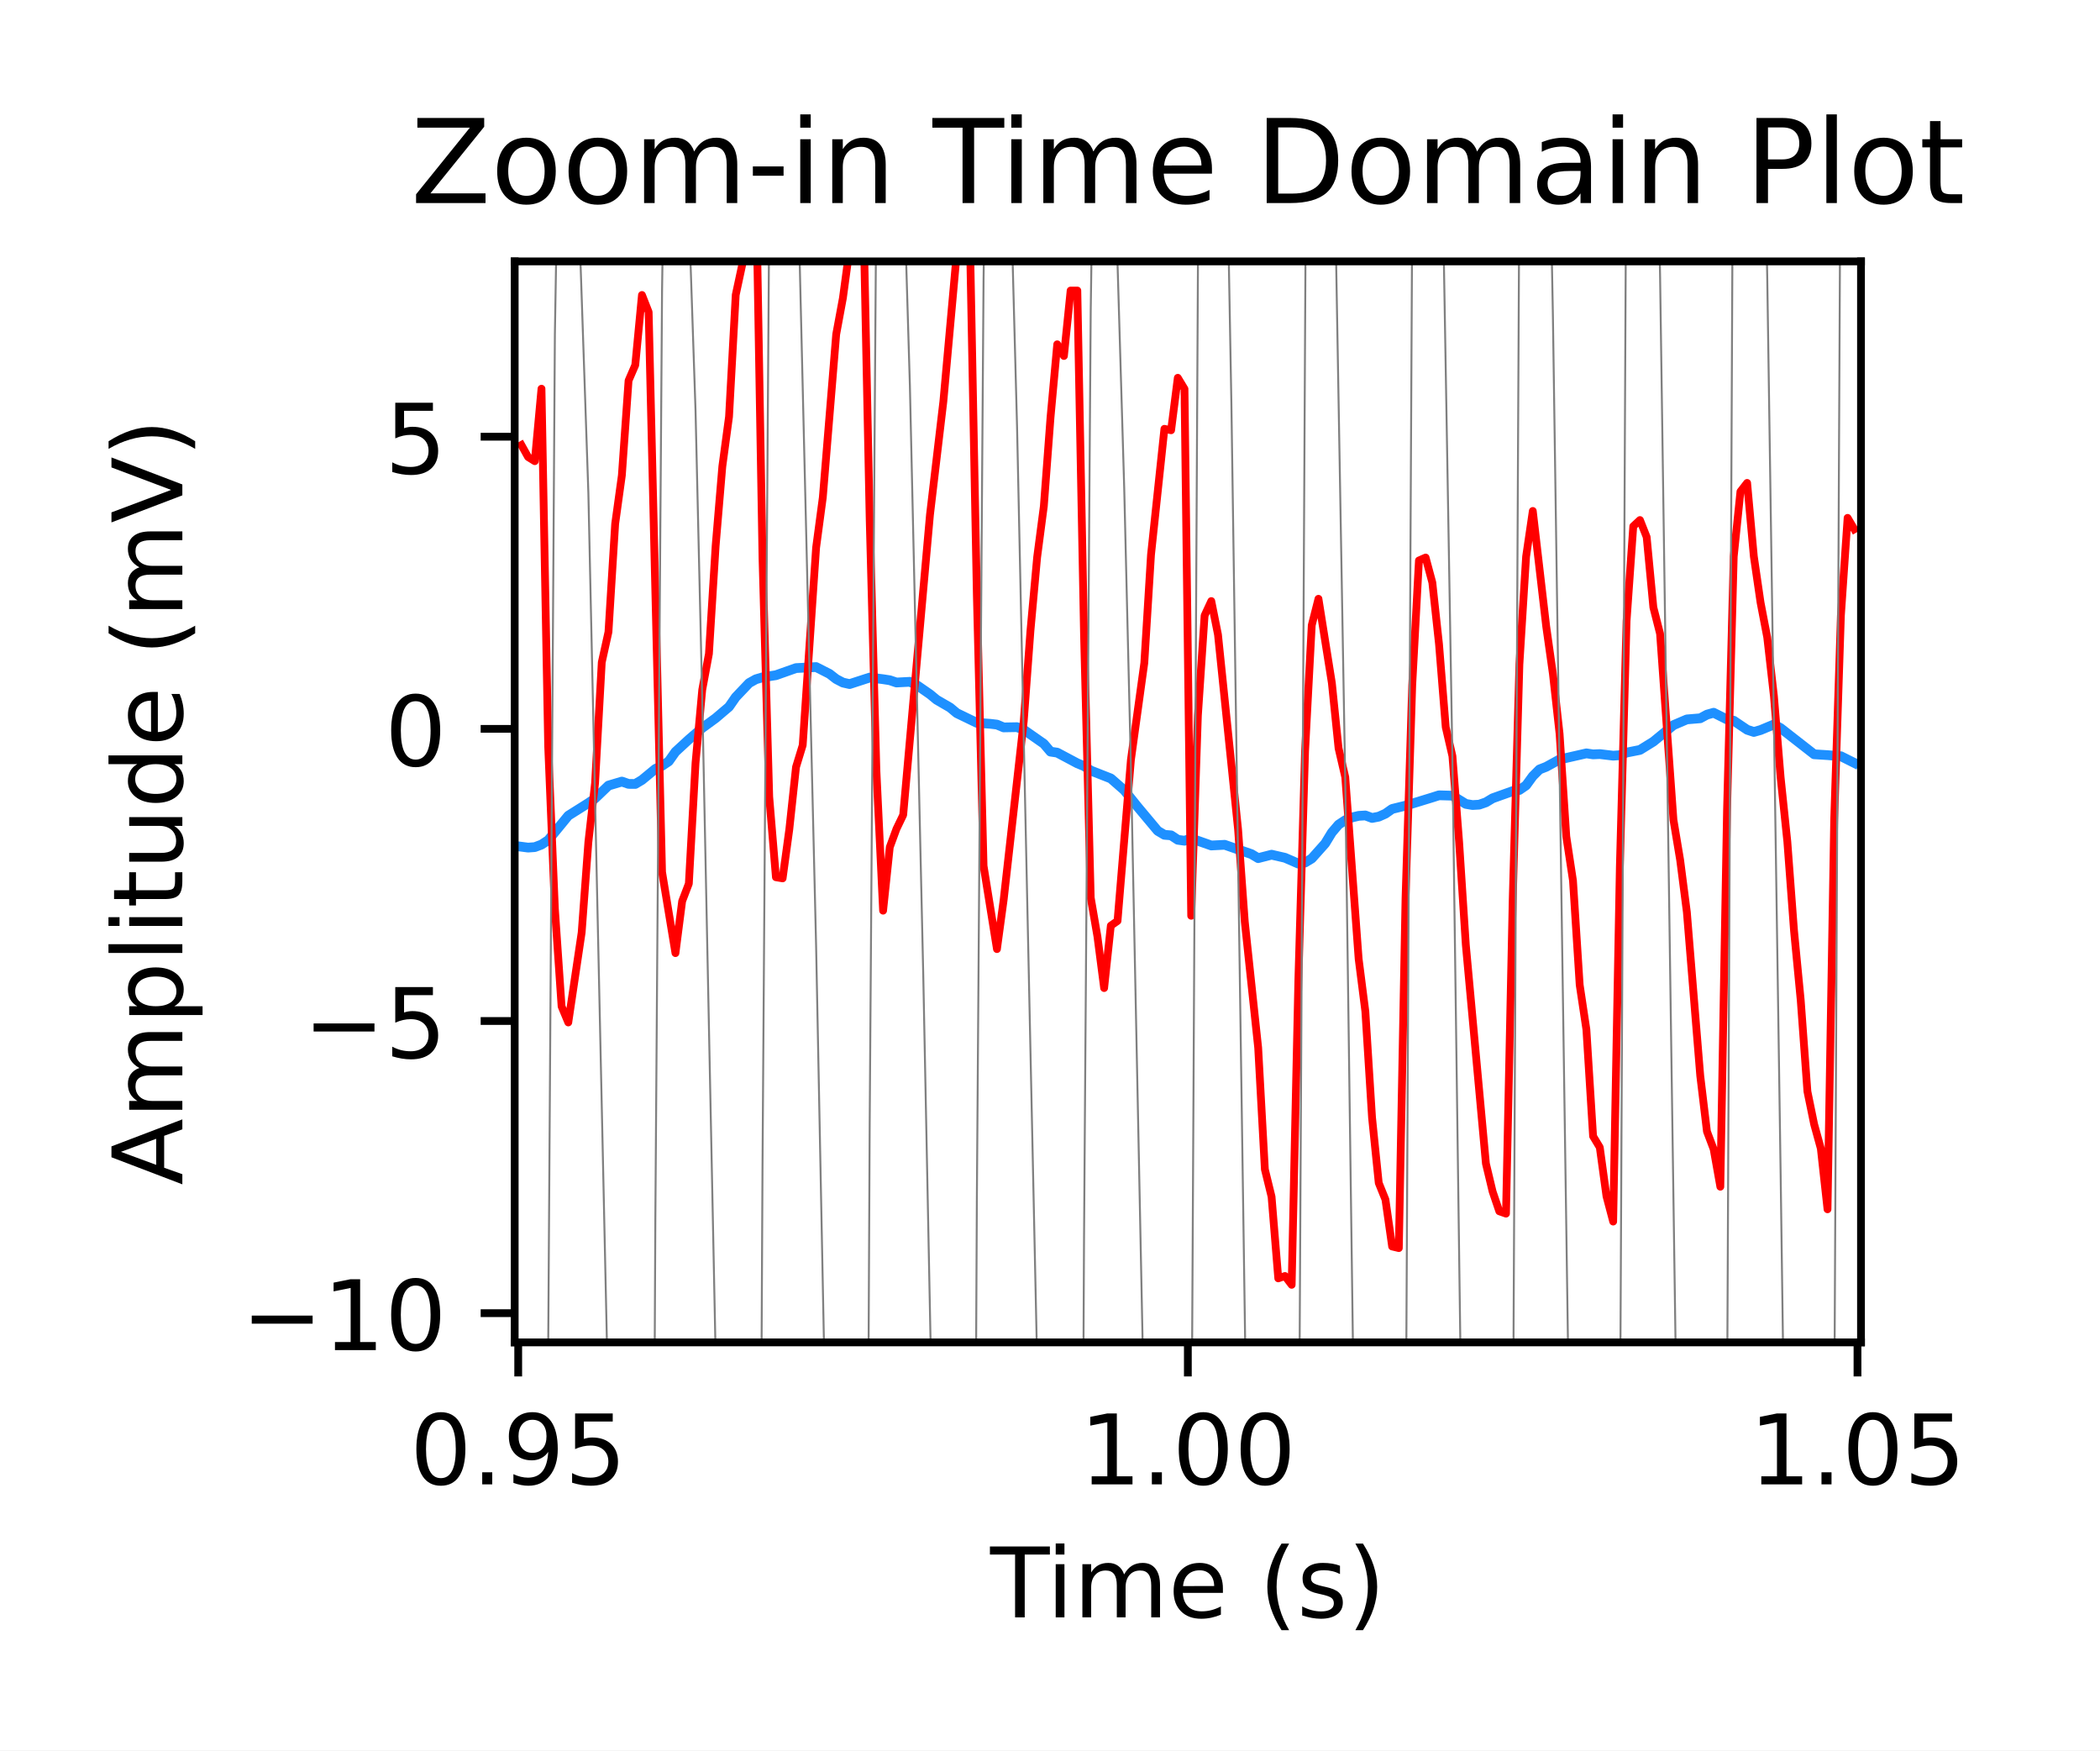
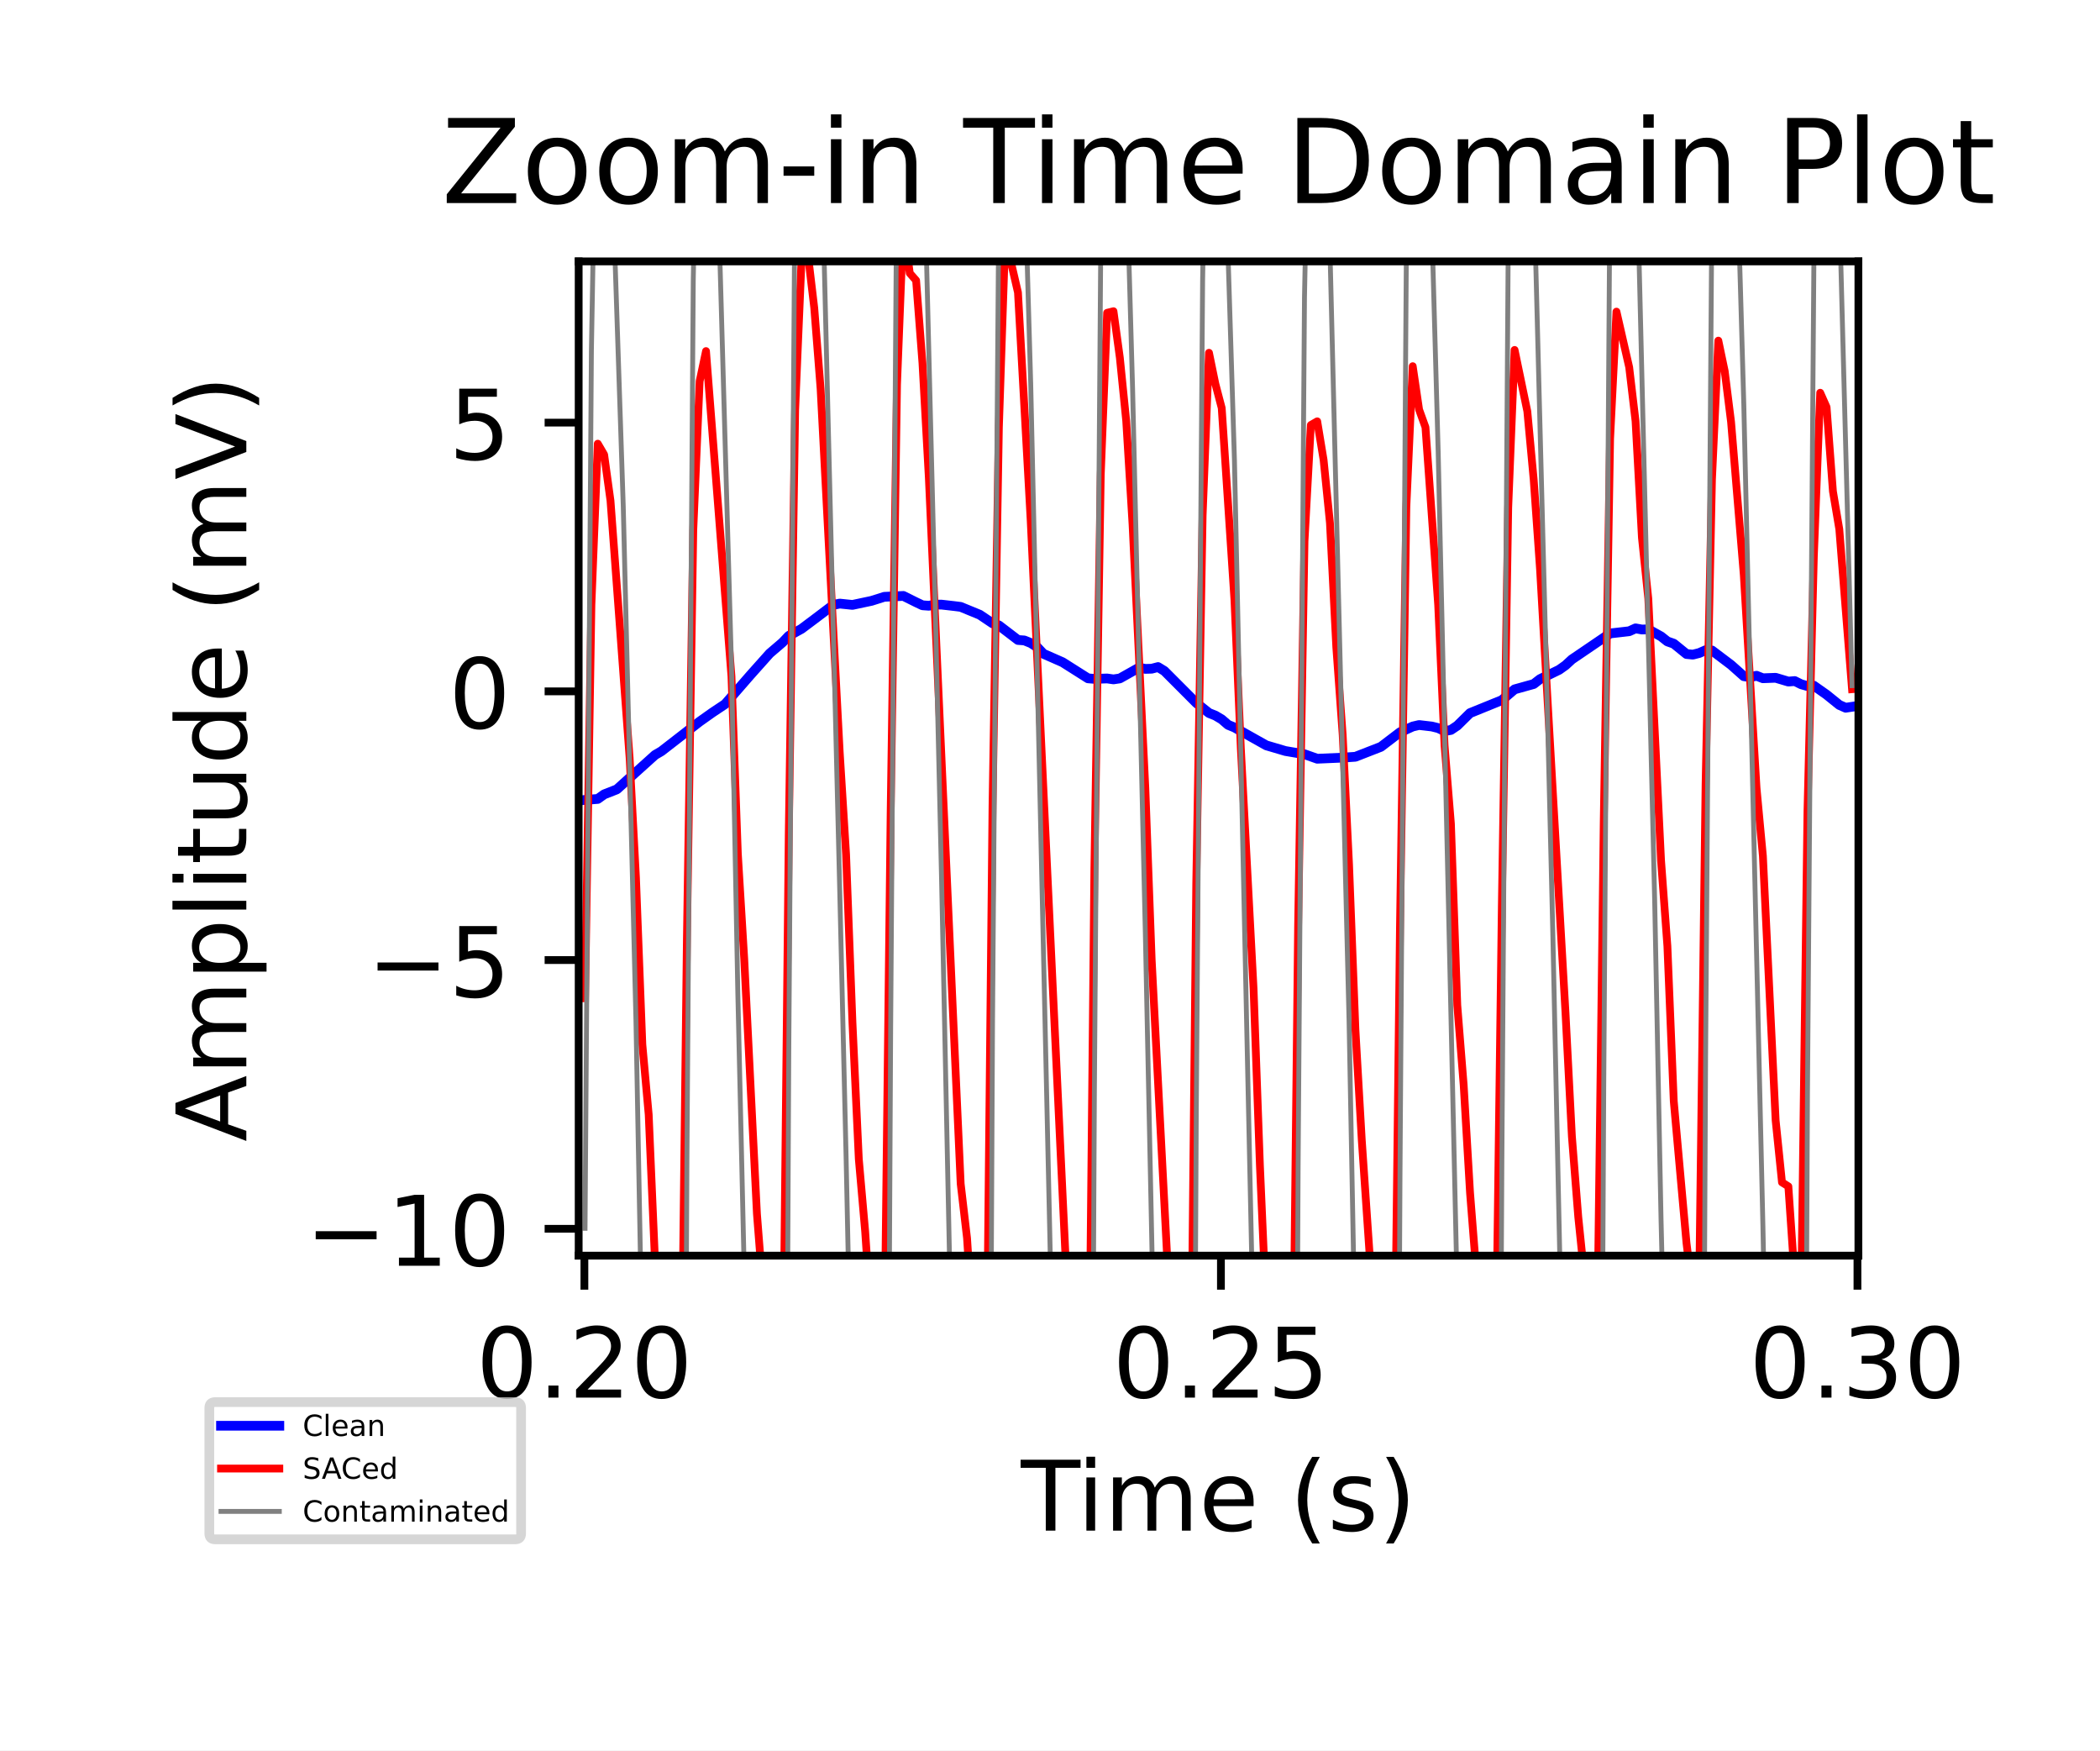
<svg xmlns="http://www.w3.org/2000/svg" xmlns:xlink="http://www.w3.org/1999/xlink" width="216pt" height="180pt" viewBox="0 0 216 180" version="1.1">
  <defs>
    <style type="text/css">*{stroke-linejoin: round; stroke-linecap: butt}</style>
  </defs>
  <g id="figure_1">
    <g id="patch_1">
      <path d="M 0 180  L 216 180  L 216 0  L 0 0  z " style="fill: #ffffff" />
    </g>
    <g id="axes_1">
      <g id="patch_2">
-         <path d="M 52.94 138.04  L 191.417 138.04  L 191.417 26.88  L 52.94 26.88  z " style="fill: #ffffff" />
+         <path d="M 59.52 129.12  L 191.15 129.12  L 191.15 26.88  L 59.52 26.88  z " style="fill: #ffffff" />
      </g>
      <g id="matplotlib.axis_1">
        <g id="xtick_1">
          <g id="line2d_1">
            <defs>
-               <path id="m154027fd82" d="M 0 0  L 0 3.5  " style="stroke: #000000; stroke-width: 0.8" />
-             </defs>
-             <g>
-               <use xlink:href="#m154027fd82" x="53.302" y="138.04" style="stroke: #000000; stroke-width: 0.8" />
+               <path id="medadbb0f63" d="M 0 0  L 0 3.5  " style="stroke: #000000; stroke-width: 0.8" />
+             </defs>
+             <g>
+               <use xlink:href="#medadbb0f63" x="60.109" y="129.12" style="stroke: #000000; stroke-width: 0.8" />
            </g>
          </g>
          <g id="text_1">
-             <g transform="translate(42.16888 152.6384) scale(0.1 -0.1)">
+             <g transform="translate(48.97657 143.7184) scale(0.1 -0.1)">
              <defs>
                <path id="DejaVuSans-30" d="M 2034 4250  Q 1547 4250 1301 3770  Q 1056 3291 1056 2328  Q 1056 1369 1301 889  Q 1547 409 2034 409  Q 2525 409 2770 889  Q 3016 1369 3016 2328  Q 3016 3291 2770 3770  Q 2525 4250 2034 4250  z M 2034 4750  Q 2819 4750 3233 4129  Q 3647 3509 3647 2328  Q 3647 1150 3233 529  Q 2819 -91 2034 -91  Q 1250 -91 836 529  Q 422 1150 422 2328  Q 422 3509 836 4129  Q 1250 4750 2034 4750  z " transform="scale(0.015625)" />
                <path id="DejaVuSans-2e" d="M 684 794  L 1344 794  L 1344 0  L 684 0  L 684 794  z " transform="scale(0.015625)" />
-                 <path id="DejaVuSans-39" d="M 703 97  L 703 672  Q 941 559 1184 500  Q 1428 441 1663 441  Q 2288 441 2617 861  Q 2947 1281 2994 2138  Q 2813 1869 2534 1725  Q 2256 1581 1919 1581  Q 1219 1581 811 2004  Q 403 2428 403 3163  Q 403 3881 828 4315  Q 1253 4750 1959 4750  Q 2769 4750 3195 4129  Q 3622 3509 3622 2328  Q 3622 1225 3098 567  Q 2575 -91 1691 -91  Q 1453 -91 1209 -44  Q 966 3 703 97  z M 1959 2075  Q 2384 2075 2632 2365  Q 2881 2656 2881 3163  Q 2881 3666 2632 3958  Q 2384 4250 1959 4250  Q 1534 4250 1286 3958  Q 1038 3666 1038 3163  Q 1038 2656 1286 2365  Q 1534 2075 1959 2075  z " transform="scale(0.015625)" />
+                 <path id="DejaVuSans-32" d="M 1228 531  L 3431 531  L 3431 0  L 469 0  L 469 531  Q 828 903 1448 1529  Q 2069 2156 2228 2338  Q 2531 2678 2651 2914  Q 2772 3150 2772 3378  Q 2772 3750 2511 3984  Q 2250 4219 1831 4219  Q 1534 4219 1204 4116  Q 875 4013 500 3803  L 500 4441  Q 881 4594 1212 4672  Q 1544 4750 1819 4750  Q 2544 4750 2975 4387  Q 3406 4025 3406 3419  Q 3406 3131 3298 2873  Q 3191 2616 2906 2266  Q 2828 2175 2409 1742  Q 1991 1309 1228 531  z " transform="scale(0.015625)" />
+               </defs>
+               <use xlink:href="#DejaVuSans-30" />
+               <use xlink:href="#DejaVuSans-2e" x="63.623" />
+               <use xlink:href="#DejaVuSans-32" x="95.41" />
+               <use xlink:href="#DejaVuSans-30" x="159.033" />
+             </g>
+           </g>
+         </g>
+         <g id="xtick_2">
+           <g id="line2d_2">
+             <g>
+               <use xlink:href="#medadbb0f63" x="125.581" y="129.12" style="stroke: #000000; stroke-width: 0.8" />
+             </g>
+           </g>
+           <g id="text_2">
+             <g transform="translate(114.4477 143.7184) scale(0.1 -0.1)">
+               <defs>
                <path id="DejaVuSans-35" d="M 691 4666  L 3169 4666  L 3169 4134  L 1269 4134  L 1269 2991  Q 1406 3038 1543 3061  Q 1681 3084 1819 3084  Q 2600 3084 3056 2656  Q 3513 2228 3513 1497  Q 3513 744 3044 326  Q 2575 -91 1722 -91  Q 1428 -91 1123 -41  Q 819 9 494 109  L 494 744  Q 775 591 1075 516  Q 1375 441 1709 441  Q 2250 441 2565 725  Q 2881 1009 2881 1497  Q 2881 1984 2565 2268  Q 2250 2553 1709 2553  Q 1456 2553 1204 2497  Q 953 2441 691 2322  L 691 4666  z " transform="scale(0.015625)" />
              </defs>
              <use xlink:href="#DejaVuSans-30" />
              <use xlink:href="#DejaVuSans-2e" x="63.623" />
-               <use xlink:href="#DejaVuSans-39" x="95.41" />
+               <use xlink:href="#DejaVuSans-32" x="95.41" />
              <use xlink:href="#DejaVuSans-35" x="159.033" />
-             </g>
-           </g>
-         </g>
-         <g id="xtick_2">
-           <g id="line2d_2">
-             <g>
-               <use xlink:href="#m154027fd82" x="122.179" y="138.04" style="stroke: #000000; stroke-width: 0.8" />
-             </g>
-           </g>
-           <g id="text_2">
-             <g transform="translate(111.0458 152.6384) scale(0.1 -0.1)">
-               <defs>
-                 <path id="DejaVuSans-31" d="M 794 531  L 1825 531  L 1825 4091  L 703 3866  L 703 4441  L 1819 4666  L 2450 4666  L 2450 531  L 3481 531  L 3481 0  L 794 0  L 794 531  z " transform="scale(0.015625)" />
-               </defs>
-               <use xlink:href="#DejaVuSans-31" />
-               <use xlink:href="#DejaVuSans-2e" x="63.623" />
-               <use xlink:href="#DejaVuSans-30" x="95.41" />
-               <use xlink:href="#DejaVuSans-30" x="159.033" />
            </g>
          </g>
        </g>
        <g id="xtick_3">
          <g id="line2d_3">
            <g>
-               <use xlink:href="#m154027fd82" x="191.056" y="138.04" style="stroke: #000000; stroke-width: 0.8" />
+               <use xlink:href="#medadbb0f63" x="191.052" y="129.12" style="stroke: #000000; stroke-width: 0.8" />
            </g>
          </g>
          <g id="text_3">
-             <g transform="translate(179.9227 152.6384) scale(0.1 -0.1)">
-               <use xlink:href="#DejaVuSans-31" />
+             <g transform="translate(179.9189 143.7184) scale(0.1 -0.1)">
+               <defs>
+                 <path id="DejaVuSans-33" d="M 2597 2516  Q 3050 2419 3304 2112  Q 3559 1806 3559 1356  Q 3559 666 3084 287  Q 2609 -91 1734 -91  Q 1441 -91 1130 -33  Q 819 25 488 141  L 488 750  Q 750 597 1062 519  Q 1375 441 1716 441  Q 2309 441 2620 675  Q 2931 909 2931 1356  Q 2931 1769 2642 2001  Q 2353 2234 1838 2234  L 1294 2234  L 1294 2753  L 1863 2753  Q 2328 2753 2575 2939  Q 2822 3125 2822 3475  Q 2822 3834 2567 4026  Q 2313 4219 1838 4219  Q 1578 4219 1281 4162  Q 984 4106 628 3988  L 628 4550  Q 988 4650 1302 4700  Q 1616 4750 1894 4750  Q 2613 4750 3031 4423  Q 3450 4097 3450 3541  Q 3450 3153 3228 2886  Q 3006 2619 2597 2516  z " transform="scale(0.015625)" />
+               </defs>
+               <use xlink:href="#DejaVuSans-30" />
              <use xlink:href="#DejaVuSans-2e" x="63.623" />
-               <use xlink:href="#DejaVuSans-30" x="95.41" />
-               <use xlink:href="#DejaVuSans-35" x="159.033" />
+               <use xlink:href="#DejaVuSans-33" x="95.41" />
+               <use xlink:href="#DejaVuSans-30" x="159.033" />
            </g>
          </g>
        </g>
        <g id="text_4">
-           <g transform="translate(101.8497 166.3166) scale(0.1 -0.1)">
+           <g transform="translate(105.0061 157.3966) scale(0.1 -0.1)">
            <defs>
              <path id="DejaVuSans-54" d="M -19 4666  L 3928 4666  L 3928 4134  L 2272 4134  L 2272 0  L 1638 0  L 1638 4134  L -19 4134  L -19 4666  z " transform="scale(0.015625)" />
              <path id="DejaVuSans-69" d="M 603 3500  L 1178 3500  L 1178 0  L 603 0  L 603 3500  z M 603 4863  L 1178 4863  L 1178 4134  L 603 4134  L 603 4863  z " transform="scale(0.015625)" />
              <path id="DejaVuSans-6d" d="M 3328 2828  Q 3544 3216 3844 3400  Q 4144 3584 4550 3584  Q 5097 3584 5394 3201  Q 5691 2819 5691 2113  L 5691 0  L 5113 0  L 5113 2094  Q 5113 2597 4934 2840  Q 4756 3084 4391 3084  Q 3944 3084 3684 2787  Q 3425 2491 3425 1978  L 3425 0  L 2847 0  L 2847 2094  Q 2847 2600 2669 2842  Q 2491 3084 2119 3084  Q 1678 3084 1418 2786  Q 1159 2488 1159 1978  L 1159 0  L 581 0  L 581 3500  L 1159 3500  L 1159 2956  Q 1356 3278 1631 3431  Q 1906 3584 2284 3584  Q 2666 3584 2933 3390  Q 3200 3197 3328 2828  z " transform="scale(0.015625)" />
              <path id="DejaVuSans-65" d="M 3597 1894  L 3597 1613  L 953 1613  Q 991 1019 1311 708  Q 1631 397 2203 397  Q 2534 397 2845 478  Q 3156 559 3463 722  L 3463 178  Q 3153 47 2828 -22  Q 2503 -91 2169 -91  Q 1331 -91 842 396  Q 353 884 353 1716  Q 353 2575 817 3079  Q 1281 3584 2069 3584  Q 2775 3584 3186 3129  Q 3597 2675 3597 1894  z M 3022 2063  Q 3016 2534 2758 2815  Q 2500 3097 2075 3097  Q 1594 3097 1305 2825  Q 1016 2553 972 2059  L 3022 2063  z " transform="scale(0.015625)" />
              <path id="DejaVuSans-20" transform="scale(0.015625)" />
              <path id="DejaVuSans-28" d="M 1984 4856  Q 1566 4138 1362 3434  Q 1159 2731 1159 2009  Q 1159 1288 1364 580  Q 1569 -128 1984 -844  L 1484 -844  Q 1016 -109 783 600  Q 550 1309 550 2009  Q 550 2706 781 3412  Q 1013 4119 1484 4856  L 1984 4856  z " transform="scale(0.015625)" />
              <path id="DejaVuSans-73" d="M 2834 3397  L 2834 2853  Q 2591 2978 2328 3040  Q 2066 3103 1784 3103  Q 1356 3103 1142 2972  Q 928 2841 928 2578  Q 928 2378 1081 2264  Q 1234 2150 1697 2047  L 1894 2003  Q 2506 1872 2764 1633  Q 3022 1394 3022 966  Q 3022 478 2636 193  Q 2250 -91 1575 -91  Q 1294 -91 989 -36  Q 684 19 347 128  L 347 722  Q 666 556 975 473  Q 1284 391 1588 391  Q 1994 391 2212 530  Q 2431 669 2431 922  Q 2431 1156 2273 1281  Q 2116 1406 1581 1522  L 1381 1569  Q 847 1681 609 1914  Q 372 2147 372 2553  Q 372 3047 722 3315  Q 1072 3584 1716 3584  Q 2034 3584 2315 3537  Q 2597 3491 2834 3397  z " transform="scale(0.015625)" />
              <path id="DejaVuSans-29" d="M 513 4856  L 1013 4856  Q 1481 4119 1714 3412  Q 1947 2706 1947 2009  Q 1947 1309 1714 600  Q 1481 -109 1013 -844  L 513 -844  Q 928 -128 1133 580  Q 1338 1288 1338 2009  Q 1338 2731 1133 3434  Q 928 4138 513 4856  z " transform="scale(0.015625)" />
            </defs>
            <use xlink:href="#DejaVuSans-54" />
            <use xlink:href="#DejaVuSans-69" x="57.959" />
            <use xlink:href="#DejaVuSans-6d" x="85.742" />
            <use xlink:href="#DejaVuSans-65" x="183.154" />
            <use xlink:href="#DejaVuSans-20" x="244.678" />
            <use xlink:href="#DejaVuSans-28" x="276.465" />
            <use xlink:href="#DejaVuSans-73" x="315.479" />
            <use xlink:href="#DejaVuSans-29" x="367.578" />
          </g>
        </g>
      </g>
      <g id="matplotlib.axis_2">
        <g id="ytick_1">
          <g id="line2d_4">
            <defs>
-               <path id="m53bbf18379" d="M 0 0  L -3.5 0  " style="stroke: #000000; stroke-width: 0.8" />
-             </defs>
-             <g>
-               <use xlink:href="#m53bbf18379" x="52.94" y="135.036" style="stroke: #000000; stroke-width: 0.8" />
+               <path id="m241a977467" d="M 0 0  L -3.5 0  " style="stroke: #000000; stroke-width: 0.8" />
+             </defs>
+             <g>
+               <use xlink:href="#m241a977467" x="59.52" y="126.357" style="stroke: #000000; stroke-width: 0.8" />
            </g>
          </g>
          <g id="text_5">
-             <g transform="translate(24.83531 138.8349) scale(0.1 -0.1)">
+             <g transform="translate(31.41531 130.156) scale(0.1 -0.1)">
              <defs>
                <path id="DejaVuSans-2212" d="M 678 2272  L 4684 2272  L 4684 1741  L 678 1741  L 678 2272  z " transform="scale(0.015625)" />
+                 <path id="DejaVuSans-31" d="M 794 531  L 1825 531  L 1825 4091  L 703 3866  L 703 4441  L 1819 4666  L 2450 4666  L 2450 531  L 3481 531  L 3481 0  L 794 0  L 794 531  z " transform="scale(0.015625)" />
              </defs>
              <use xlink:href="#DejaVuSans-2212" />
              <use xlink:href="#DejaVuSans-31" x="83.789" />
              <use xlink:href="#DejaVuSans-30" x="147.412" />
            </g>
          </g>
        </g>
        <g id="ytick_2">
          <g id="line2d_5">
            <g>
-               <use xlink:href="#m53bbf18379" x="52.94" y="104.992" style="stroke: #000000; stroke-width: 0.8" />
+               <use xlink:href="#m241a977467" x="59.52" y="98.724" style="stroke: #000000; stroke-width: 0.8" />
            </g>
          </g>
          <g id="text_6">
-             <g transform="translate(31.19781 108.7917) scale(0.1 -0.1)">
+             <g transform="translate(37.77781 102.5235) scale(0.1 -0.1)">
              <use xlink:href="#DejaVuSans-2212" />
              <use xlink:href="#DejaVuSans-35" x="83.789" />
            </g>
          </g>
        </g>
        <g id="ytick_3">
          <g id="line2d_6">
            <g>
-               <use xlink:href="#m53bbf18379" x="52.94" y="74.949" style="stroke: #000000; stroke-width: 0.8" />
+               <use xlink:href="#m241a977467" x="59.52" y="71.092" style="stroke: #000000; stroke-width: 0.8" />
            </g>
          </g>
          <g id="text_7">
-             <g transform="translate(39.5775 78.74841) scale(0.1 -0.1)">
+             <g transform="translate(46.1575 74.89111) scale(0.1 -0.1)">
              <use xlink:href="#DejaVuSans-30" />
            </g>
          </g>
        </g>
        <g id="ytick_4">
          <g id="line2d_7">
            <g>
-               <use xlink:href="#m53bbf18379" x="52.94" y="44.906" style="stroke: #000000; stroke-width: 0.8" />
+               <use xlink:href="#m241a977467" x="59.52" y="43.459" style="stroke: #000000; stroke-width: 0.8" />
            </g>
          </g>
          <g id="text_8">
-             <g transform="translate(39.5775 48.70517) scale(0.1 -0.1)">
+             <g transform="translate(46.1575 47.25868) scale(0.1 -0.1)">
              <use xlink:href="#DejaVuSans-35" />
            </g>
          </g>
        </g>
        <g id="text_9">
-           <g transform="translate(18.75562 121.8639) rotate(-90) scale(0.1 -0.1)">
+           <g transform="translate(25.33563 117.4039) rotate(-90) scale(0.1 -0.1)">
            <defs>
              <path id="DejaVuSans-41" d="M 2188 4044  L 1331 1722  L 3047 1722  L 2188 4044  z M 1831 4666  L 2547 4666  L 4325 0  L 3669 0  L 3244 1197  L 1141 1197  L 716 0  L 50 0  L 1831 4666  z " transform="scale(0.015625)" />
              <path id="DejaVuSans-70" d="M 1159 525  L 1159 -1331  L 581 -1331  L 581 3500  L 1159 3500  L 1159 2969  Q 1341 3281 1617 3432  Q 1894 3584 2278 3584  Q 2916 3584 3314 3078  Q 3713 2572 3713 1747  Q 3713 922 3314 415  Q 2916 -91 2278 -91  Q 1894 -91 1617 61  Q 1341 213 1159 525  z M 3116 1747  Q 3116 2381 2855 2742  Q 2594 3103 2138 3103  Q 1681 3103 1420 2742  Q 1159 2381 1159 1747  Q 1159 1113 1420 752  Q 1681 391 2138 391  Q 2594 391 2855 752  Q 3116 1113 3116 1747  z " transform="scale(0.015625)" />
              <path id="DejaVuSans-6c" d="M 603 4863  L 1178 4863  L 1178 0  L 603 0  L 603 4863  z " transform="scale(0.015625)" />
              <path id="DejaVuSans-74" d="M 1172 4494  L 1172 3500  L 2356 3500  L 2356 3053  L 1172 3053  L 1172 1153  Q 1172 725 1289 603  Q 1406 481 1766 481  L 2356 481  L 2356 0  L 1766 0  Q 1100 0 847 248  Q 594 497 594 1153  L 594 3053  L 172 3053  L 172 3500  L 594 3500  L 594 4494  L 1172 4494  z " transform="scale(0.015625)" />
              <path id="DejaVuSans-75" d="M 544 1381  L 544 3500  L 1119 3500  L 1119 1403  Q 1119 906 1312 657  Q 1506 409 1894 409  Q 2359 409 2629 706  Q 2900 1003 2900 1516  L 2900 3500  L 3475 3500  L 3475 0  L 2900 0  L 2900 538  Q 2691 219 2414 64  Q 2138 -91 1772 -91  Q 1169 -91 856 284  Q 544 659 544 1381  z M 1991 3584  L 1991 3584  z " transform="scale(0.015625)" />
              <path id="DejaVuSans-64" d="M 2906 2969  L 2906 4863  L 3481 4863  L 3481 0  L 2906 0  L 2906 525  Q 2725 213 2448 61  Q 2172 -91 1784 -91  Q 1150 -91 751 415  Q 353 922 353 1747  Q 353 2572 751 3078  Q 1150 3584 1784 3584  Q 2172 3584 2448 3432  Q 2725 3281 2906 2969  z M 947 1747  Q 947 1113 1208 752  Q 1469 391 1925 391  Q 2381 391 2643 752  Q 2906 1113 2906 1747  Q 2906 2381 2643 2742  Q 2381 3103 1925 3103  Q 1469 3103 1208 2742  Q 947 2381 947 1747  z " transform="scale(0.015625)" />
              <path id="DejaVuSans-56" d="M 1831 0  L 50 4666  L 709 4666  L 2188 738  L 3669 4666  L 4325 4666  L 2547 0  L 1831 0  z " transform="scale(0.015625)" />
            </defs>
            <use xlink:href="#DejaVuSans-41" />
            <use xlink:href="#DejaVuSans-6d" x="68.408" />
            <use xlink:href="#DejaVuSans-70" x="165.82" />
            <use xlink:href="#DejaVuSans-6c" x="229.297" />
            <use xlink:href="#DejaVuSans-69" x="257.08" />
            <use xlink:href="#DejaVuSans-74" x="284.863" />
            <use xlink:href="#DejaVuSans-75" x="324.072" />
            <use xlink:href="#DejaVuSans-64" x="387.451" />
            <use xlink:href="#DejaVuSans-65" x="450.928" />
            <use xlink:href="#DejaVuSans-20" x="512.451" />
            <use xlink:href="#DejaVuSans-28" x="544.238" />
            <use xlink:href="#DejaVuSans-6d" x="583.252" />
            <use xlink:href="#DejaVuSans-56" x="680.664" />
            <use xlink:href="#DejaVuSans-29" x="749.072" />
          </g>
        </g>
      </g>
      <g id="line2d_8">
-         <path d="M 53.629 87.07  L 54.318 87.16  L 55.007 87.11  L 55.696 86.85  L 56.385 86.399  L 58.452 83.879  L 60.518 82.578  L 61.207 82.103  L 62.585 80.781  L 63.963 80.37  L 64.652 80.609  L 65.341 80.615  L 66.03 80.206  L 67.408 79.069  L 68.097 78.749  L 68.786 78.288  L 69.475 77.313  L 70.852 76.044  L 72.23 74.858  L 73.608 73.851  L 74.986 72.679  L 75.675 71.687  L 77.053 70.238  L 77.742 69.853  L 78.431 69.649  L 79.809 69.432  L 81.876 68.7  L 83.942 68.595  L 85.32 69.294  L 86.009 69.829  L 86.698 70.189  L 87.387 70.345  L 89.454 69.675  L 90.832 69.844  L 91.521 69.951  L 92.21 70.182  L 93.588 70.111  L 94.276 70.438  L 95.654 71.391  L 96.343 71.959  L 97.721 72.758  L 98.41 73.331  L 100.477 74.331  L 101.855 74.429  L 102.544 74.51  L 103.233 74.8  L 104.611 74.775  L 105.3 75.039  L 107.366 76.483  L 108.055 77.292  L 108.744 77.394  L 110.811 78.494  L 111.5 78.777  L 112.189 79.236  L 114.256 80.049  L 115.634 81.253  L 117.012 82.966  L 119.078 85.434  L 119.767 85.843  L 120.456 85.901  L 121.145 86.356  L 121.834 86.453  L 122.523 86.218  L 124.59 86.942  L 125.968 86.871  L 128.724 87.832  L 129.413 88.244  L 130.79 87.89  L 132.168 88.207  L 133.546 88.807  L 134.235 88.696  L 134.924 88.282  L 136.302 86.737  L 136.991 85.607  L 137.68 84.8  L 138.369 84.345  L 139.058 84.06  L 139.747 83.896  L 140.436 83.854  L 141.125 84.112  L 141.813 83.979  L 142.502 83.671  L 143.191 83.186  L 144.569 82.847  L 147.325 82.002  L 148.014 81.782  L 149.392 81.821  L 150.77 82.666  L 151.459 82.784  L 152.148 82.744  L 152.837 82.505  L 153.525 82.089  L 155.592 81.351  L 156.281 81.235  L 156.97 80.761  L 157.659 79.814  L 158.348 79.124  L 159.037 78.854  L 160.415 78.097  L 163.171 77.469  L 163.86 77.574  L 164.549 77.543  L 165.926 77.707  L 166.615 77.659  L 167.304 77.389  L 168.682 77.116  L 170.06 76.264  L 172.127 74.567  L 173.505 73.977  L 174.883 73.862  L 175.572 73.487  L 176.261 73.293  L 177.638 73.983  L 178.327 74.112  L 179.705 75.041  L 180.394 75.268  L 181.083 75.072  L 182.461 74.497  L 183.15 74.876  L 186.595 77.564  L 187.973 77.65  L 189.35 77.764  L 190.728 78.453  L 190.728 78.453  " clip-path="url(#p9229e04060)" style="fill: none; stroke: #1e90ff; stroke-linecap: square" />
+         <path d="M 60.175 82.258  L 61.485 82.155  L 62.14 81.685  L 63.449 81.172  L 67.379 77.632  L 68.033 77.25  L 71.963 74.202  L 73.272 73.275  L 74.582 72.403  L 77.202 69.394  L 79.166 67.195  L 80.476 66.074  L 81.131 65.387  L 82.441 64.667  L 83.75 63.687  L 85.715 62.201  L 86.37 62.067  L 87.68 62.203  L 89.644 61.786  L 90.954 61.372  L 92.919 61.28  L 94.228 61.931  L 94.883 62.242  L 95.538 62.291  L 96.193 62.167  L 96.848 62.174  L 98.158 62.323  L 98.813 62.406  L 100.777 63.213  L 102.087 64.094  L 102.742 64.31  L 104.706 65.81  L 105.361 65.857  L 106.016 66.123  L 106.671 66.534  L 107.326 67.231  L 109.291 68.096  L 111.91 69.754  L 112.565 69.81  L 113.875 69.768  L 114.53 69.862  L 115.184 69.764  L 117.149 68.659  L 117.804 68.782  L 118.459 68.765  L 119.114 68.594  L 119.769 68.996  L 123.043 72.278  L 124.353 73.322  L 125.008 73.582  L 125.662 73.971  L 126.317 74.537  L 126.972 74.806  L 130.247 76.647  L 132.211 77.227  L 134.176 77.56  L 135.486 78.022  L 138.105 77.909  L 139.415 77.819  L 142.034 76.799  L 143.999 75.303  L 145.309 74.708  L 145.964 74.554  L 147.273 74.708  L 147.928 74.869  L 148.583 75.177  L 149.238 75.061  L 149.893 74.621  L 151.203 73.329  L 154.477 71.999  L 155.787 70.887  L 157.751 70.339  L 158.406 69.833  L 160.371 68.877  L 161.026 68.412  L 161.681 67.808  L 165.61 65.137  L 167.574 64.912  L 168.229 64.615  L 168.884 64.734  L 169.539 64.714  L 170.849 65.44  L 171.504 65.96  L 172.159 66.191  L 173.468 67.253  L 174.123 67.317  L 174.778 67.151  L 175.433 66.862  L 176.088 66.889  L 178.052 68.371  L 179.362 69.535  L 180.017 69.639  L 180.672 69.489  L 181.327 69.746  L 182.637 69.697  L 183.946 70.088  L 184.601 70.035  L 185.256 70.36  L 185.911 70.55  L 186.566 70.512  L 187.876 71.434  L 189.185 72.49  L 189.84 72.779  L 190.495 72.68  L 190.495 72.68  " clip-path="url(#p152437b2ed)" style="fill: none; stroke: #0000ff; stroke-linecap: square" />
      </g>
      <g id="line2d_9">
-         <path d="M 53.629 45.761  L 54.318 46.994  L 55.007 47.423  L 55.696 39.972  L 56.385 76.751  L 57.074 93.449  L 57.763 103.49  L 58.452 105.141  L 59.829 95.888  L 60.518 86.597  L 61.207 80.531  L 61.896 68.107  L 62.585 64.984  L 63.274 53.867  L 63.963 48.881  L 64.652 39.138  L 65.341 37.543  L 66.03 30.334  L 66.719 32.089  L 68.097 89.673  L 69.475 98.011  L 70.164 92.67  L 70.852 90.865  L 71.541 78.447  L 72.23 70.934  L 72.919 67.226  L 73.608 56.141  L 74.297 47.961  L 74.986 42.851  L 75.675 30.324  L 76.364 27.12  L 77.053 20.331  L 77.742 17.811  L 78.431 57.435  L 79.12 81.93  L 79.809 90.207  L 80.498 90.323  L 81.187 85.278  L 81.876 78.876  L 82.564 76.626  L 83.942 56.317  L 84.631 51.162  L 86.009 34.377  L 86.698 30.652  L 88.076 20.451  L 88.765 19.936  L 89.454 53.45  L 90.143 79.225  L 90.832 93.645  L 91.521 87.111  L 92.21 85.234  L 92.899 83.805  L 95.654 52.94  L 97.032 41.279  L 98.41 26.016  L 99.099 25.476  L 99.788 25.762  L 100.477 61.226  L 101.166 89.032  L 102.544 97.595  L 103.233 92.529  L 105.3 74.157  L 105.988 64.873  L 106.677 57.305  L 107.366 52.054  L 108.055 42.903  L 108.744 35.405  L 109.433 36.606  L 110.122 29.877  L 110.811 29.877  L 111.5 65.198  L 112.189 92.309  L 112.878 96.299  L 113.567 101.603  L 114.256 95.187  L 114.945 94.702  L 116.323 78.132  L 117.701 68.169  L 118.389 57.053  L 119.767 44.097  L 120.456 44.244  L 121.145 38.85  L 121.834 39.993  L 122.523 94.17  L 123.212 73.578  L 123.901 63.297  L 124.59 61.809  L 125.279 65.26  L 127.346 85.295  L 128.035 94.785  L 129.413 107.743  L 130.101 120.246  L 130.79 123.061  L 131.479 131.456  L 132.168 131.213  L 132.857 132.12  L 133.546 100.793  L 134.235 77.261  L 134.924 64.29  L 135.613 61.575  L 136.991 70.226  L 137.68 76.942  L 138.369 79.912  L 139.747 98.605  L 140.436 104.004  L 141.125 114.925  L 141.813 121.645  L 142.502 123.351  L 143.191 128.177  L 143.88 128.342  L 144.569 92.391  L 145.258 70.443  L 145.947 57.637  L 146.636 57.333  L 147.325 59.902  L 148.014 66.246  L 148.703 74.773  L 149.392 77.754  L 150.081 86.581  L 150.77 97.16  L 152.837 119.649  L 153.525 122.529  L 154.214 124.556  L 154.903 124.799  L 155.592 92.563  L 156.281 68.326  L 156.97 57.238  L 157.659 52.543  L 159.037 64.402  L 159.726 69.28  L 160.415 75.468  L 161.104 86.011  L 161.793 90.556  L 162.482 101.277  L 163.171 105.866  L 163.86 116.839  L 164.549 117.984  L 165.237 123.01  L 165.926 125.615  L 166.615 89.098  L 167.304 63.867  L 167.993 54.115  L 168.682 53.477  L 169.371 55.224  L 170.06 62.454  L 170.749 65.165  L 172.127 84.308  L 172.816 88.439  L 173.505 93.788  L 174.883 110.62  L 175.572 116.35  L 176.261 118.171  L 176.949 122.032  L 177.638 83.313  L 178.327 57.224  L 179.016 50.545  L 179.705 49.658  L 180.394 57.214  L 181.083 61.944  L 181.772 65.54  L 182.461 71.589  L 183.15 79.939  L 183.839 86.531  L 184.528 95.709  L 185.217 102.853  L 185.906 112.234  L 186.595 115.597  L 187.284 118.101  L 187.973 124.353  L 188.661 84.264  L 189.35 63.292  L 190.039 53.253  L 190.728 54.423  L 190.728 54.423  " clip-path="url(#p9229e04060)" style="fill: none; stroke: #ff0000; stroke-width: 0.8; stroke-linecap: square" />
+         <path d="M 60.175 102.656  L 60.83 62.192  L 61.485 45.626  L 62.14 46.749  L 62.794 51.492  L 64.759 77.903  L 65.414 90.273  L 66.069 107.398  L 66.724 114.628  L 67.379 129.877  L 68.033 136.93  L 68.688 148.305  L 69.343 152.312  L 69.998 151.917  L 70.653 96.519  L 71.308 54.512  L 71.963 39.203  L 72.618 36.103  L 75.237 69.563  L 75.892 87.795  L 76.547 98.57  L 77.857 124.827  L 78.511 133.148  L 79.821 145.957  L 80.476 148.281  L 81.131 85.72  L 81.786 42.179  L 82.441 26.763  L 83.096 26.13  L 83.75 31.644  L 84.405 39.978  L 86.37 77.357  L 87.025 87.867  L 87.68 105.133  L 88.335 119.193  L 88.989 126.628  L 89.644 136.316  L 90.299 139.002  L 90.954 140.302  L 91.609 83.687  L 92.264 39.555  L 92.919 22.931  L 93.574 28.091  L 94.228 28.836  L 94.883 37.338  L 95.538 49.132  L 98.813 121.731  L 99.467 127.318  L 100.122 137.267  L 101.432 147.275  L 102.087 82.936  L 102.742 43.924  L 103.397 24.423  L 104.706 30.078  L 106.016 53.561  L 109.945 136.602  L 110.6 146.441  L 111.255 150.173  L 111.91 155.005  L 112.565 89.295  L 113.22 48.816  L 113.875 32.165  L 114.53 32.004  L 115.184 36.782  L 115.839 43.276  L 116.494 53.963  L 117.804 81.024  L 118.459 98.727  L 120.423 136.413  L 121.078 146.94  L 121.733 152.067  L 122.388 154.566  L 123.043 90.828  L 123.698 53.001  L 124.353 36.278  L 125.008 39.467  L 125.662 41.957  L 126.972 61.687  L 127.627 76.937  L 128.937 101.672  L 129.592 119.859  L 130.247 134.796  L 130.901 137.753  L 132.211 157.059  L 132.866 154.758  L 133.521 95.176  L 134.176 55.661  L 134.831 43.704  L 135.486 43.326  L 136.14 47.287  L 136.795 53.775  L 137.45 66.583  L 138.105 75.576  L 138.76 88.936  L 139.415 105.895  L 140.07 117.266  L 142.034 145.87  L 142.689 150.302  L 143.344 151.479  L 143.999 95.283  L 144.654 52.1  L 145.309 37.657  L 145.964 42.118  L 146.618 43.931  L 147.928 62.204  L 148.583 76.644  L 149.238 84.712  L 149.893 103.365  L 150.548 111.559  L 151.203 122.632  L 151.857 130.91  L 153.167 142.389  L 153.822 143.028  L 154.477 93.047  L 155.132 52.174  L 155.787 35.985  L 157.096 42.293  L 157.751 49.315  L 158.406 58.558  L 161.026 104.21  L 161.681 116.855  L 162.335 125.134  L 162.99 131.499  L 163.645 135.355  L 164.3 136.581  L 164.955 84.635  L 165.61 45.116  L 166.265 32.046  L 167.574 37.767  L 168.229 43.307  L 168.884 55.282  L 169.539 61.547  L 170.849 88.46  L 171.504 97.298  L 172.159 113.243  L 173.468 127.82  L 174.123 133.139  L 174.778 132.013  L 175.433 80.636  L 176.088 49.289  L 176.743 35.028  L 177.398 38.159  L 178.052 43.38  L 179.362 59.126  L 180.672 81.025  L 181.327 88.023  L 182.637 115.21  L 183.291 121.583  L 183.946 121.997  L 184.601 131.549  L 185.256 134.598  L 185.911 83.482  L 186.566 57.202  L 187.221 40.386  L 187.876 41.863  L 188.53 50.522  L 189.185 54.414  L 190.495 70.87  L 190.495 70.87  " clip-path="url(#p152437b2ed)" style="fill: none; stroke: #ff0000; stroke-width: 0.8; stroke-linecap: square" />
      </g>
      <g id="line2d_10">
-         <path d="M 56.167 181  L 56.385 138.72  L 57.074 34.354  L 57.668 -1  M 58.352 -1  L 58.452 -0.052  L 59.14 10.328  L 60.518 50.7  L 63.365 181  M 67.135 181  L 67.408 125.276  L 68.097 29.911  L 68.551 -1  M 69.986 -1  L 70.164 1.488  L 71.541 42.241  L 72.23 71.883  L 73.608 139.345  L 74.498 181  M 78.115 181  L 78.431 119.691  L 79.12 22.099  L 79.491 -1  M 81.384 -1  L 81.876 11.182  L 83.942 97.253  L 85.32 166.948  L 85.671 181  M 89.132 181  L 89.454 115.53  L 90.143 19.057  L 90.52 -1  M 92.365 -1  L 93.588 39.637  L 94.965 100.331  L 96.573 181  M 100.189 181  L 100.477 123.368  L 101.166 28.674  L 101.603 -1  M 103.078 -1  L 103.233 1.267  L 103.922 18.145  L 104.611 43.874  L 106.677 140.082  L 107.502 181  M 111.232 181  L 111.5 127.415  L 112.189 31.911  L 112.671 -1  M 113.863 -1  L 114.256 3.95  L 115.634 50.21  L 116.323 78.846  L 118.402 181  M 122.379 181  L 122.523 156.19  L 123.369 -1  M 125.863 -1  L 125.968 3.515  L 126.657 41.504  L 128.035 135.297  L 128.685 181  M 133.485 181  L 133.546 162.825  L 134.426 -1  M 136.922 -1  L 136.991 1.805  L 138.369 80.377  L 139.743 181  M 144.481 181  L 144.569 154.291  L 145.375 -1  M 148.034 -1  L 149.392 78.053  L 150.788 181  M 155.503 181  L 155.592 154.385  L 156.378 -1  M 159.095 -1  L 159.726 32.387  L 161.104 126.148  L 161.899 181  M 166.516 181  L 166.615 150.906  L 167.353 -1  M 170.16 -1  L 170.749 28.233  L 172.963 181  M 177.523 181  L 177.638 145.789  L 178.315 -1  M 181.198 -1  L 181.772 28.408  L 183.15 120.672  L 183.99 181  M 188.553 181  L 188.661 147.43  L 189.386 -1  L 189.386 -1  " clip-path="url(#p9229e04060)" style="fill: none; stroke: #808080; stroke-width: 0.2; stroke-linecap: square" />
+         <path d="M 60.175 126.307  L 60.83 36.039  L 61.484 -1  M 61.498 -1  L 62.14 1.525  L 62.794 12.672  L 64.104 51.999  L 65.414 105  L 66.069 139.727  L 66.724 163.079  L 67.105 181  M 70.336 181  L 70.653 119.586  L 71.308 28.765  L 71.859 -1  M 72.946 -1  L 73.927 22.48  L 75.237 68.409  L 75.892 102.148  L 77.706 181  M 80.771 181  L 81.131 108.268  L 81.786 16.984  L 82.12 -1  M 83.924 -1  L 84.405 11.899  L 86.37 91.458  L 87.025 118.888  L 88.349 181  M 91.216 181  L 91.609 105.945  L 92.264 15.103  L 92.556 -1  M 94.47 -1  L 94.883 10.131  L 96.193 62.345  L 96.848 90.456  L 98.158 152.961  L 98.783 181  M 101.709 181  L 102.087 105.218  L 102.742 20.437  L 103.104 -1  M 104.835 -1  L 106.016 39.432  L 107.981 126.996  L 108.636 157.496  L 109.267 181  M 112.221 181  L 112.565 112.252  L 113.22 25.305  L 113.694 -1  M 115.042 -1  L 115.184 1.369  L 115.839 16.969  L 116.494 39.928  L 117.804 95.831  L 119.114 158.296  L 119.664 181  M 122.708 181  L 123.043 114.756  L 123.698 28.785  L 124.225 -1  M 125.187 -1  L 125.662 5.388  L 126.972 47.305  L 129.868 181  M 133.209 181  L 133.521 120.006  L 134.176 30.533  L 134.804 -1  M 135.494 -1  L 136.14 9.323  L 136.795 25.719  L 138.76 104.941  L 139.415 139.43  L 140.432 181  M 143.689 181  L 143.999 120.9  L 144.654 25.992  L 145.144 -1  M 146.188 -1  L 146.618 4.451  L 147.273 23.266  L 147.928 46.492  L 150.976 181  M 154.149 181  L 154.477 119.417  L 155.132 25.159  L 155.575 -1  M 156.94 -1  L 157.096 1.339  L 157.751 18.909  L 159.061 69.155  L 159.716 95.854  L 161.552 181  M 164.6 181  L 164.955 111.793  L 165.61 17.25  L 165.94 -1  M 167.712 -1  L 168.229 11.951  L 170.194 92.533  L 170.849 125.347  L 171.504 152.428  L 172.075 181  M 175.067 181  L 175.433 108.677  L 176.088 20.475  L 176.457 -1  M 178.011 -1  L 178.052 -0.215  L 178.707 18.972  L 179.362 41.558  L 181.327 126.049  L 182.456 181  M 185.57 181  L 185.911 112.425  L 186.566 27.552  L 187.019 -1  M 188.257 -1  L 189.185 21.166  L 190.495 70.506  L 190.495 70.506  " clip-path="url(#p152437b2ed)" style="fill: none; stroke: #808080; stroke-width: 0.5; stroke-linecap: square" />
      </g>
      <g id="patch_3">
-         <path d="M 52.94 138.04  L 52.94 26.88  " style="fill: none; stroke: #000000; stroke-width: 0.8; stroke-linejoin: miter; stroke-linecap: square" />
+         <path d="M 59.52 129.12  L 59.52 26.88  " style="fill: none; stroke: #000000; stroke-width: 0.8; stroke-linejoin: miter; stroke-linecap: square" />
      </g>
      <g id="patch_4">
-         <path d="M 191.417 138.04  L 191.417 26.88  " style="fill: none; stroke: #000000; stroke-width: 0.8; stroke-linejoin: miter; stroke-linecap: square" />
+         <path d="M 191.15 129.12  L 191.15 26.88  " style="fill: none; stroke: #000000; stroke-width: 0.8; stroke-linejoin: miter; stroke-linecap: square" />
      </g>
      <g id="patch_5">
-         <path d="M 52.94 138.04  L 191.417 138.04  " style="fill: none; stroke: #000000; stroke-width: 0.8; stroke-linejoin: miter; stroke-linecap: square" />
+         <path d="M 59.52 129.12  L 191.15 129.12  " style="fill: none; stroke: #000000; stroke-width: 0.8; stroke-linejoin: miter; stroke-linecap: square" />
      </g>
      <g id="patch_6">
-         <path d="M 52.94 26.88  L 191.417 26.88  " style="fill: none; stroke: #000000; stroke-width: 0.8; stroke-linejoin: miter; stroke-linecap: square" />
+         <path d="M 59.52 26.88  L 191.15 26.88  " style="fill: none; stroke: #000000; stroke-width: 0.8; stroke-linejoin: miter; stroke-linecap: square" />
      </g>
      <g id="text_10">
-         <g transform="translate(42.25674 20.88) scale(0.12 -0.12)">
+         <g transform="translate(45.41309 20.88) scale(0.12 -0.12)">
          <defs>
            <path id="DejaVuSans-5a" d="M 359 4666  L 4025 4666  L 4025 4184  L 1075 531  L 4097 531  L 4097 0  L 288 0  L 288 481  L 3238 4134  L 359 4134  L 359 4666  z " transform="scale(0.015625)" />
            <path id="DejaVuSans-6f" d="M 1959 3097  Q 1497 3097 1228 2736  Q 959 2375 959 1747  Q 959 1119 1226 758  Q 1494 397 1959 397  Q 2419 397 2687 759  Q 2956 1122 2956 1747  Q 2956 2369 2687 2733  Q 2419 3097 1959 3097  z M 1959 3584  Q 2709 3584 3137 3096  Q 3566 2609 3566 1747  Q 3566 888 3137 398  Q 2709 -91 1959 -91  Q 1206 -91 779 398  Q 353 888 353 1747  Q 353 2609 779 3096  Q 1206 3584 1959 3584  z " transform="scale(0.015625)" />
            <path id="DejaVuSans-2d" d="M 313 2009  L 1997 2009  L 1997 1497  L 313 1497  L 313 2009  z " transform="scale(0.015625)" />
            <path id="DejaVuSans-6e" d="M 3513 2113  L 3513 0  L 2938 0  L 2938 2094  Q 2938 2591 2744 2837  Q 2550 3084 2163 3084  Q 1697 3084 1428 2787  Q 1159 2491 1159 1978  L 1159 0  L 581 0  L 581 3500  L 1159 3500  L 1159 2956  Q 1366 3272 1645 3428  Q 1925 3584 2291 3584  Q 2894 3584 3203 3211  Q 3513 2838 3513 2113  z " transform="scale(0.015625)" />
            <path id="DejaVuSans-44" d="M 1259 4147  L 1259 519  L 2022 519  Q 2988 519 3436 956  Q 3884 1394 3884 2338  Q 3884 3275 3436 3711  Q 2988 4147 2022 4147  L 1259 4147  z M 628 4666  L 1925 4666  Q 3281 4666 3915 4102  Q 4550 3538 4550 2338  Q 4550 1131 3912 565  Q 3275 0 1925 0  L 628 0  L 628 4666  z " transform="scale(0.015625)" />
            <path id="DejaVuSans-61" d="M 2194 1759  Q 1497 1759 1228 1600  Q 959 1441 959 1056  Q 959 750 1161 570  Q 1363 391 1709 391  Q 2188 391 2477 730  Q 2766 1069 2766 1631  L 2766 1759  L 2194 1759  z M 3341 1997  L 3341 0  L 2766 0  L 2766 531  Q 2569 213 2275 61  Q 1981 -91 1556 -91  Q 1019 -91 701 211  Q 384 513 384 1019  Q 384 1609 779 1909  Q 1175 2209 1959 2209  L 2766 2209  L 2766 2266  Q 2766 2663 2505 2880  Q 2244 3097 1772 3097  Q 1472 3097 1187 3025  Q 903 2953 641 2809  L 641 3341  Q 956 3463 1253 3523  Q 1550 3584 1831 3584  Q 2591 3584 2966 3190  Q 3341 2797 3341 1997  z " transform="scale(0.015625)" />
            <path id="DejaVuSans-50" d="M 1259 4147  L 1259 2394  L 2053 2394  Q 2494 2394 2734 2622  Q 2975 2850 2975 3272  Q 2975 3691 2734 3919  Q 2494 4147 2053 4147  L 1259 4147  z M 628 4666  L 2053 4666  Q 2838 4666 3239 4311  Q 3641 3956 3641 3272  Q 3641 2581 3239 2228  Q 2838 1875 2053 1875  L 1259 1875  L 1259 0  L 628 0  L 628 4666  z " transform="scale(0.015625)" />
          </defs>
          <use xlink:href="#DejaVuSans-5a" />
          <use xlink:href="#DejaVuSans-6f" x="68.506" />
          <use xlink:href="#DejaVuSans-6f" x="129.688" />
          <use xlink:href="#DejaVuSans-6d" x="190.869" />
          <use xlink:href="#DejaVuSans-2d" x="288.281" />
          <use xlink:href="#DejaVuSans-69" x="324.365" />
          <use xlink:href="#DejaVuSans-6e" x="352.148" />
          <use xlink:href="#DejaVuSans-20" x="415.527" />
          <use xlink:href="#DejaVuSans-54" x="447.314" />
          <use xlink:href="#DejaVuSans-69" x="505.273" />
          <use xlink:href="#DejaVuSans-6d" x="533.057" />
          <use xlink:href="#DejaVuSans-65" x="630.469" />
          <use xlink:href="#DejaVuSans-20" x="691.992" />
          <use xlink:href="#DejaVuSans-44" x="723.779" />
          <use xlink:href="#DejaVuSans-6f" x="800.781" />
          <use xlink:href="#DejaVuSans-6d" x="861.963" />
          <use xlink:href="#DejaVuSans-61" x="959.375" />
          <use xlink:href="#DejaVuSans-69" x="1020.654" />
          <use xlink:href="#DejaVuSans-6e" x="1048.438" />
          <use xlink:href="#DejaVuSans-20" x="1111.816" />
          <use xlink:href="#DejaVuSans-50" x="1143.604" />
          <use xlink:href="#DejaVuSans-6c" x="1203.906" />
          <use xlink:href="#DejaVuSans-6f" x="1231.689" />
          <use xlink:href="#DejaVuSans-74" x="1292.871" />
        </g>
      </g>
+       <g id="legend_1">
+         <g id="patch_7">
+           <path d="M 22.131 158.292  L 52.999 158.292  Q 53.599 158.292 53.599 157.692  L 53.599 144.782  Q 53.599 144.182 52.999 144.182  L 22.131 144.182  Q 21.531 144.182 21.531 144.782  L 21.531 157.692  Q 21.531 158.292 22.131 158.292  z " style="fill: #ffffff; opacity: 0.8; stroke: #cccccc; stroke-linejoin: miter" />
+         </g>
+         <g id="line2d_11">
+           <path d="M 22.731 146.611  L 25.731 146.611  L 28.731 146.611  " style="fill: none; stroke: #0000ff; stroke-linecap: square" />
+         </g>
+         <g id="text_11">
+           <g transform="translate(31.13102 147.6612) scale(0.03 -0.03)">
+             <defs>
+               <path id="DejaVuSans-43" d="M 4122 4306  L 4122 3641  Q 3803 3938 3442 4084  Q 3081 4231 2675 4231  Q 1875 4231 1450 3742  Q 1025 3253 1025 2328  Q 1025 1406 1450 917  Q 1875 428 2675 428  Q 3081 428 3442 575  Q 3803 722 4122 1019  L 4122 359  Q 3791 134 3420 21  Q 3050 -91 2638 -91  Q 1578 -91 968 557  Q 359 1206 359 2328  Q 359 3453 968 4101  Q 1578 4750 2638 4750  Q 3056 4750 3426 4639  Q 3797 4528 4122 4306  z " transform="scale(0.015625)" />
+             </defs>
+             <use xlink:href="#DejaVuSans-43" />
+             <use xlink:href="#DejaVuSans-6c" x="69.824" />
+             <use xlink:href="#DejaVuSans-65" x="97.607" />
+             <use xlink:href="#DejaVuSans-61" x="159.131" />
+             <use xlink:href="#DejaVuSans-6e" x="220.41" />
+           </g>
+         </g>
+         <g id="line2d_12">
+           <path d="M 22.731 151.015  L 25.731 151.015  L 28.731 151.015  " style="fill: none; stroke: #ff0000; stroke-width: 0.8; stroke-linecap: square" />
+         </g>
+         <g id="text_12">
+           <g transform="translate(31.13102 152.0647) scale(0.03 -0.03)">
+             <defs>
+               <path id="DejaVuSans-53" d="M 3425 4513  L 3425 3897  Q 3066 4069 2747 4153  Q 2428 4238 2131 4238  Q 1616 4238 1336 4038  Q 1056 3838 1056 3469  Q 1056 3159 1242 3001  Q 1428 2844 1947 2747  L 2328 2669  Q 3034 2534 3370 2195  Q 3706 1856 3706 1288  Q 3706 609 3251 259  Q 2797 -91 1919 -91  Q 1588 -91 1214 -16  Q 841 59 441 206  L 441 856  Q 825 641 1194 531  Q 1563 422 1919 422  Q 2459 422 2753 634  Q 3047 847 3047 1241  Q 3047 1584 2836 1778  Q 2625 1972 2144 2069  L 1759 2144  Q 1053 2284 737 2584  Q 422 2884 422 3419  Q 422 4038 858 4394  Q 1294 4750 2059 4750  Q 2388 4750 2728 4690  Q 3069 4631 3425 4513  z " transform="scale(0.015625)" />
+             </defs>
+             <use xlink:href="#DejaVuSans-53" />
+             <use xlink:href="#DejaVuSans-41" x="65.352" />
+             <use xlink:href="#DejaVuSans-43" x="132.01" />
+             <use xlink:href="#DejaVuSans-65" x="201.834" />
+             <use xlink:href="#DejaVuSans-64" x="263.357" />
+           </g>
+         </g>
+         <g id="line2d_13">
+           <path d="M 22.731 155.418  L 25.731 155.418  L 28.731 155.418  " style="fill: none; stroke: #808080; stroke-width: 0.5; stroke-linecap: square" />
+         </g>
+         <g id="text_13">
+           <g transform="translate(31.13102 156.4681) scale(0.03 -0.03)">
+             <use xlink:href="#DejaVuSans-43" />
+             <use xlink:href="#DejaVuSans-6f" x="69.824" />
+             <use xlink:href="#DejaVuSans-6e" x="131.006" />
+             <use xlink:href="#DejaVuSans-74" x="194.385" />
+             <use xlink:href="#DejaVuSans-61" x="233.594" />
+             <use xlink:href="#DejaVuSans-6d" x="294.873" />
+             <use xlink:href="#DejaVuSans-69" x="392.285" />
+             <use xlink:href="#DejaVuSans-6e" x="420.068" />
+             <use xlink:href="#DejaVuSans-61" x="483.447" />
+             <use xlink:href="#DejaVuSans-74" x="544.727" />
+             <use xlink:href="#DejaVuSans-65" x="583.936" />
+             <use xlink:href="#DejaVuSans-64" x="645.459" />
+           </g>
+         </g>
+       </g>
    </g>
  </g>
  <defs>
-     <clipPath id="p9229e04060">
-       <rect x="52.94" y="26.88" width="138.477" height="111.16" />
+     <clipPath id="p152437b2ed">
+       <rect x="59.52" y="26.88" width="131.63" height="102.24" />
    </clipPath>
  </defs>
</svg>
